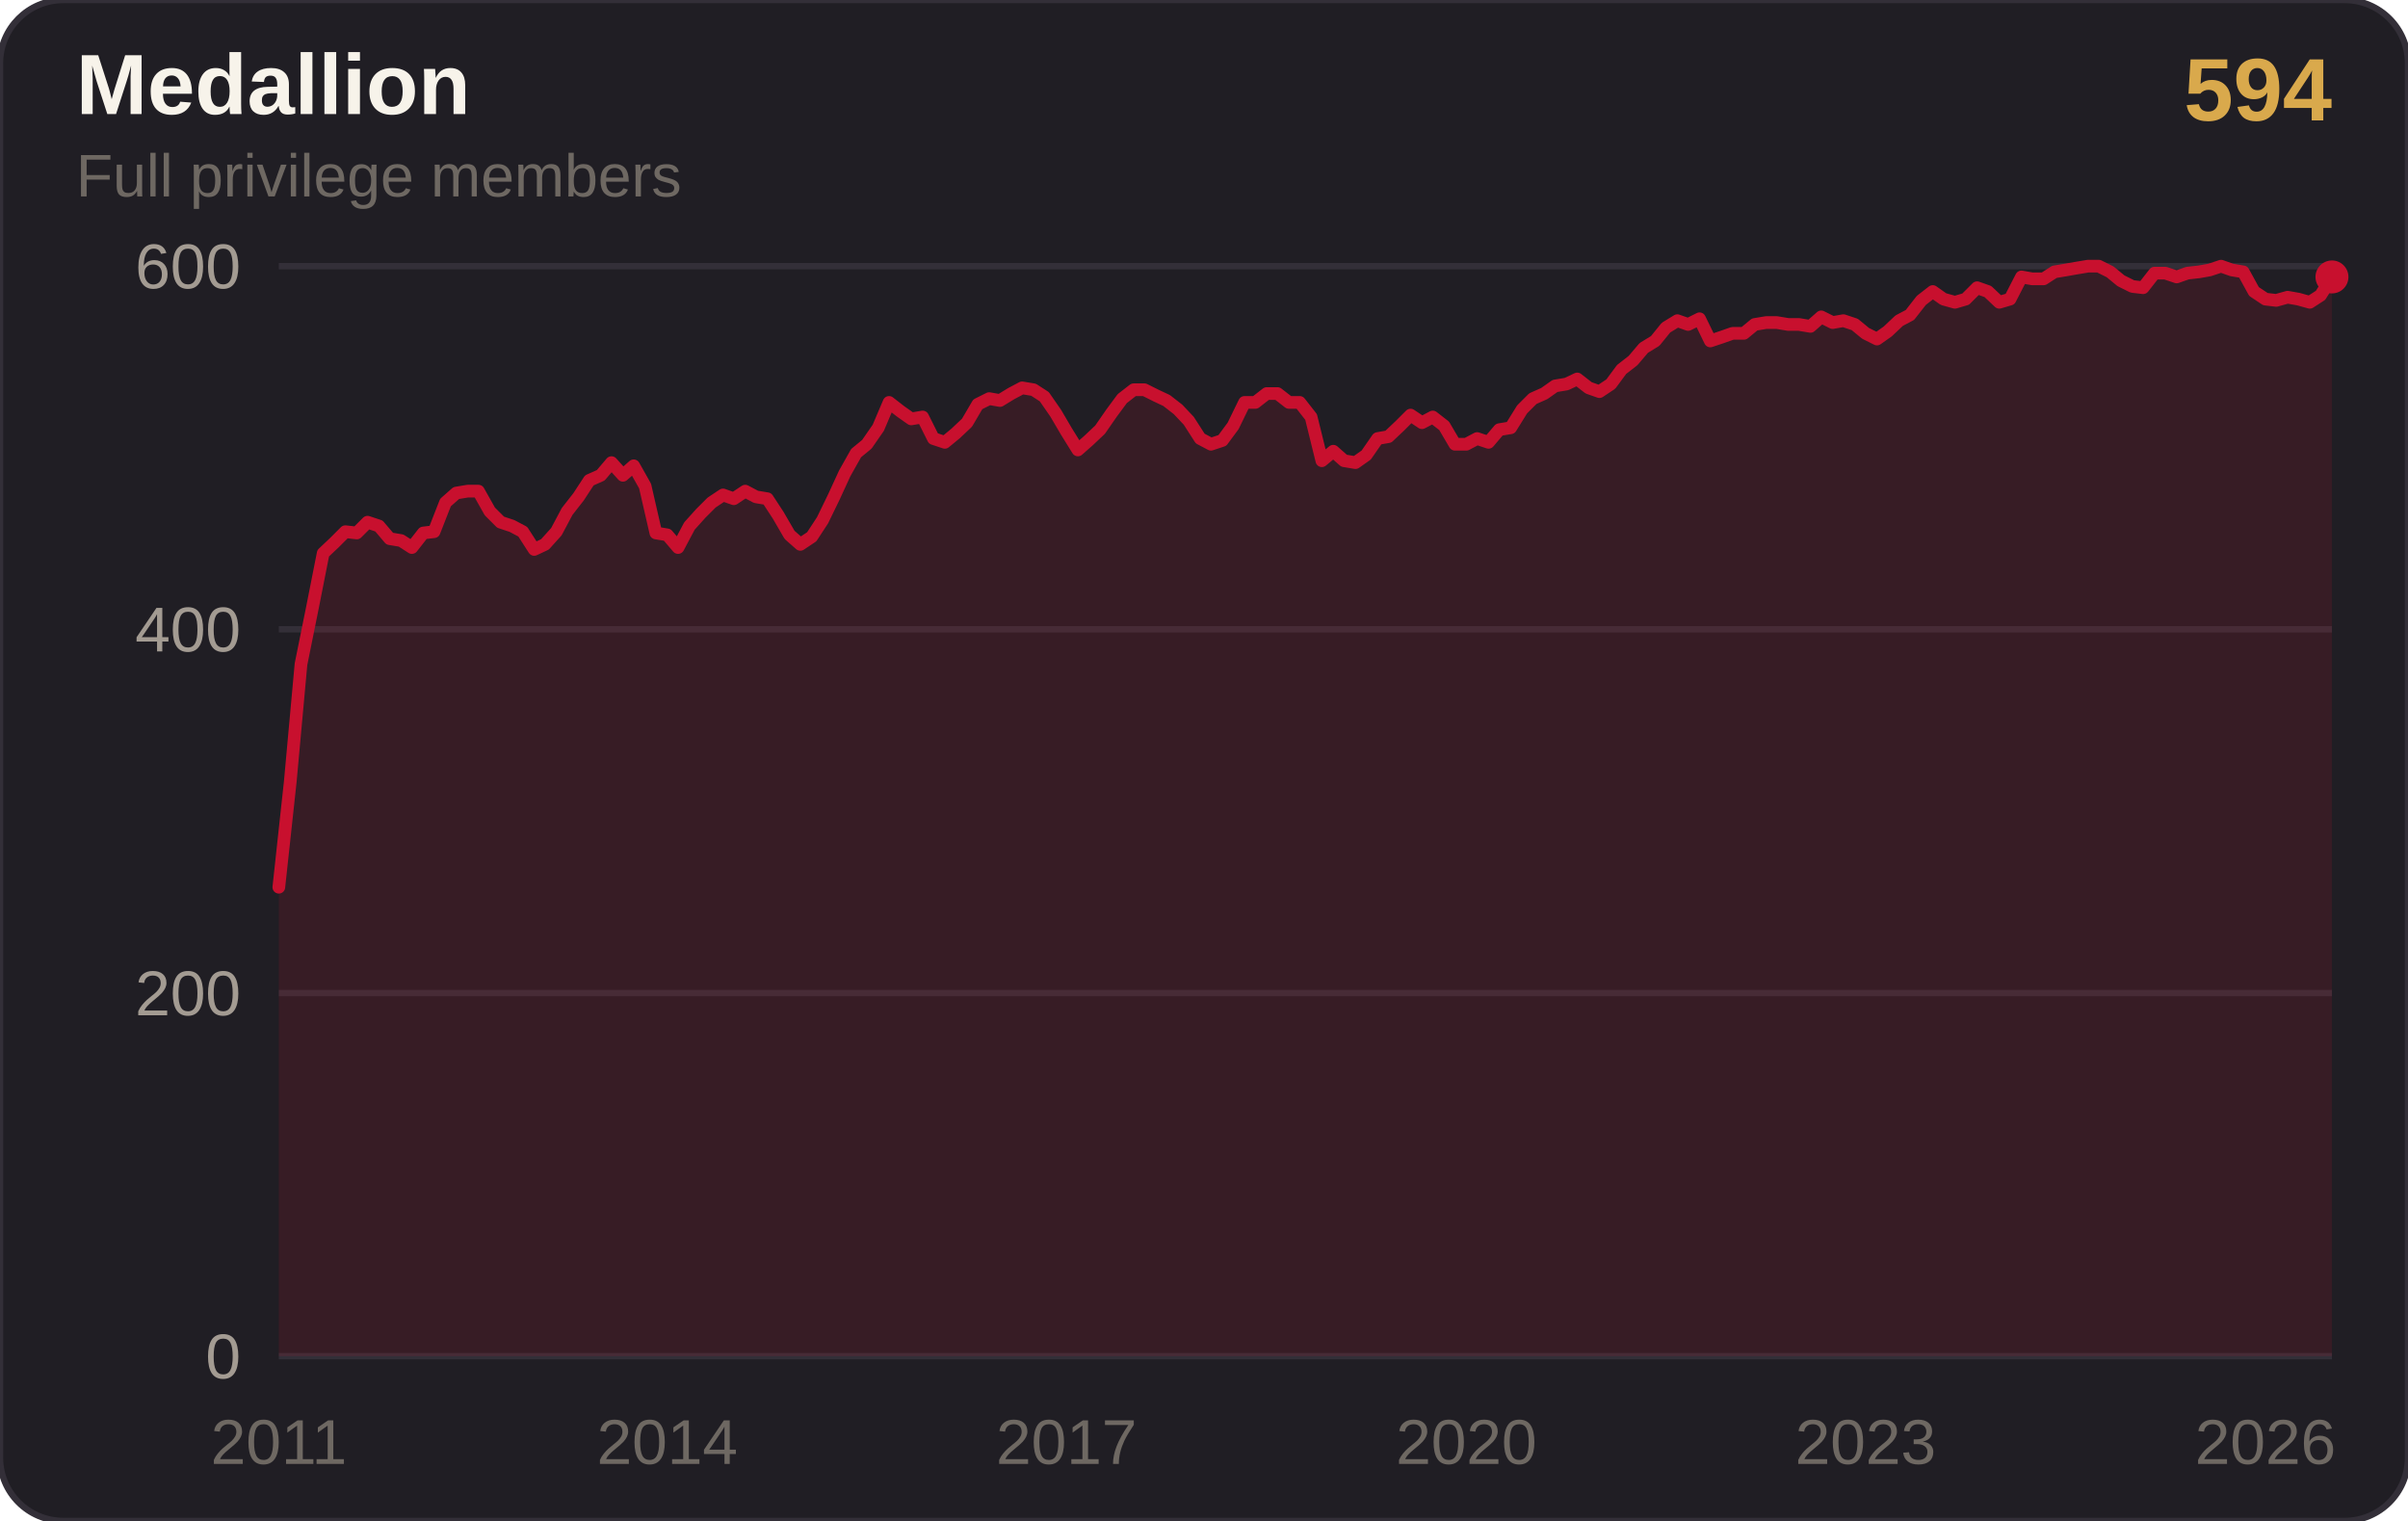
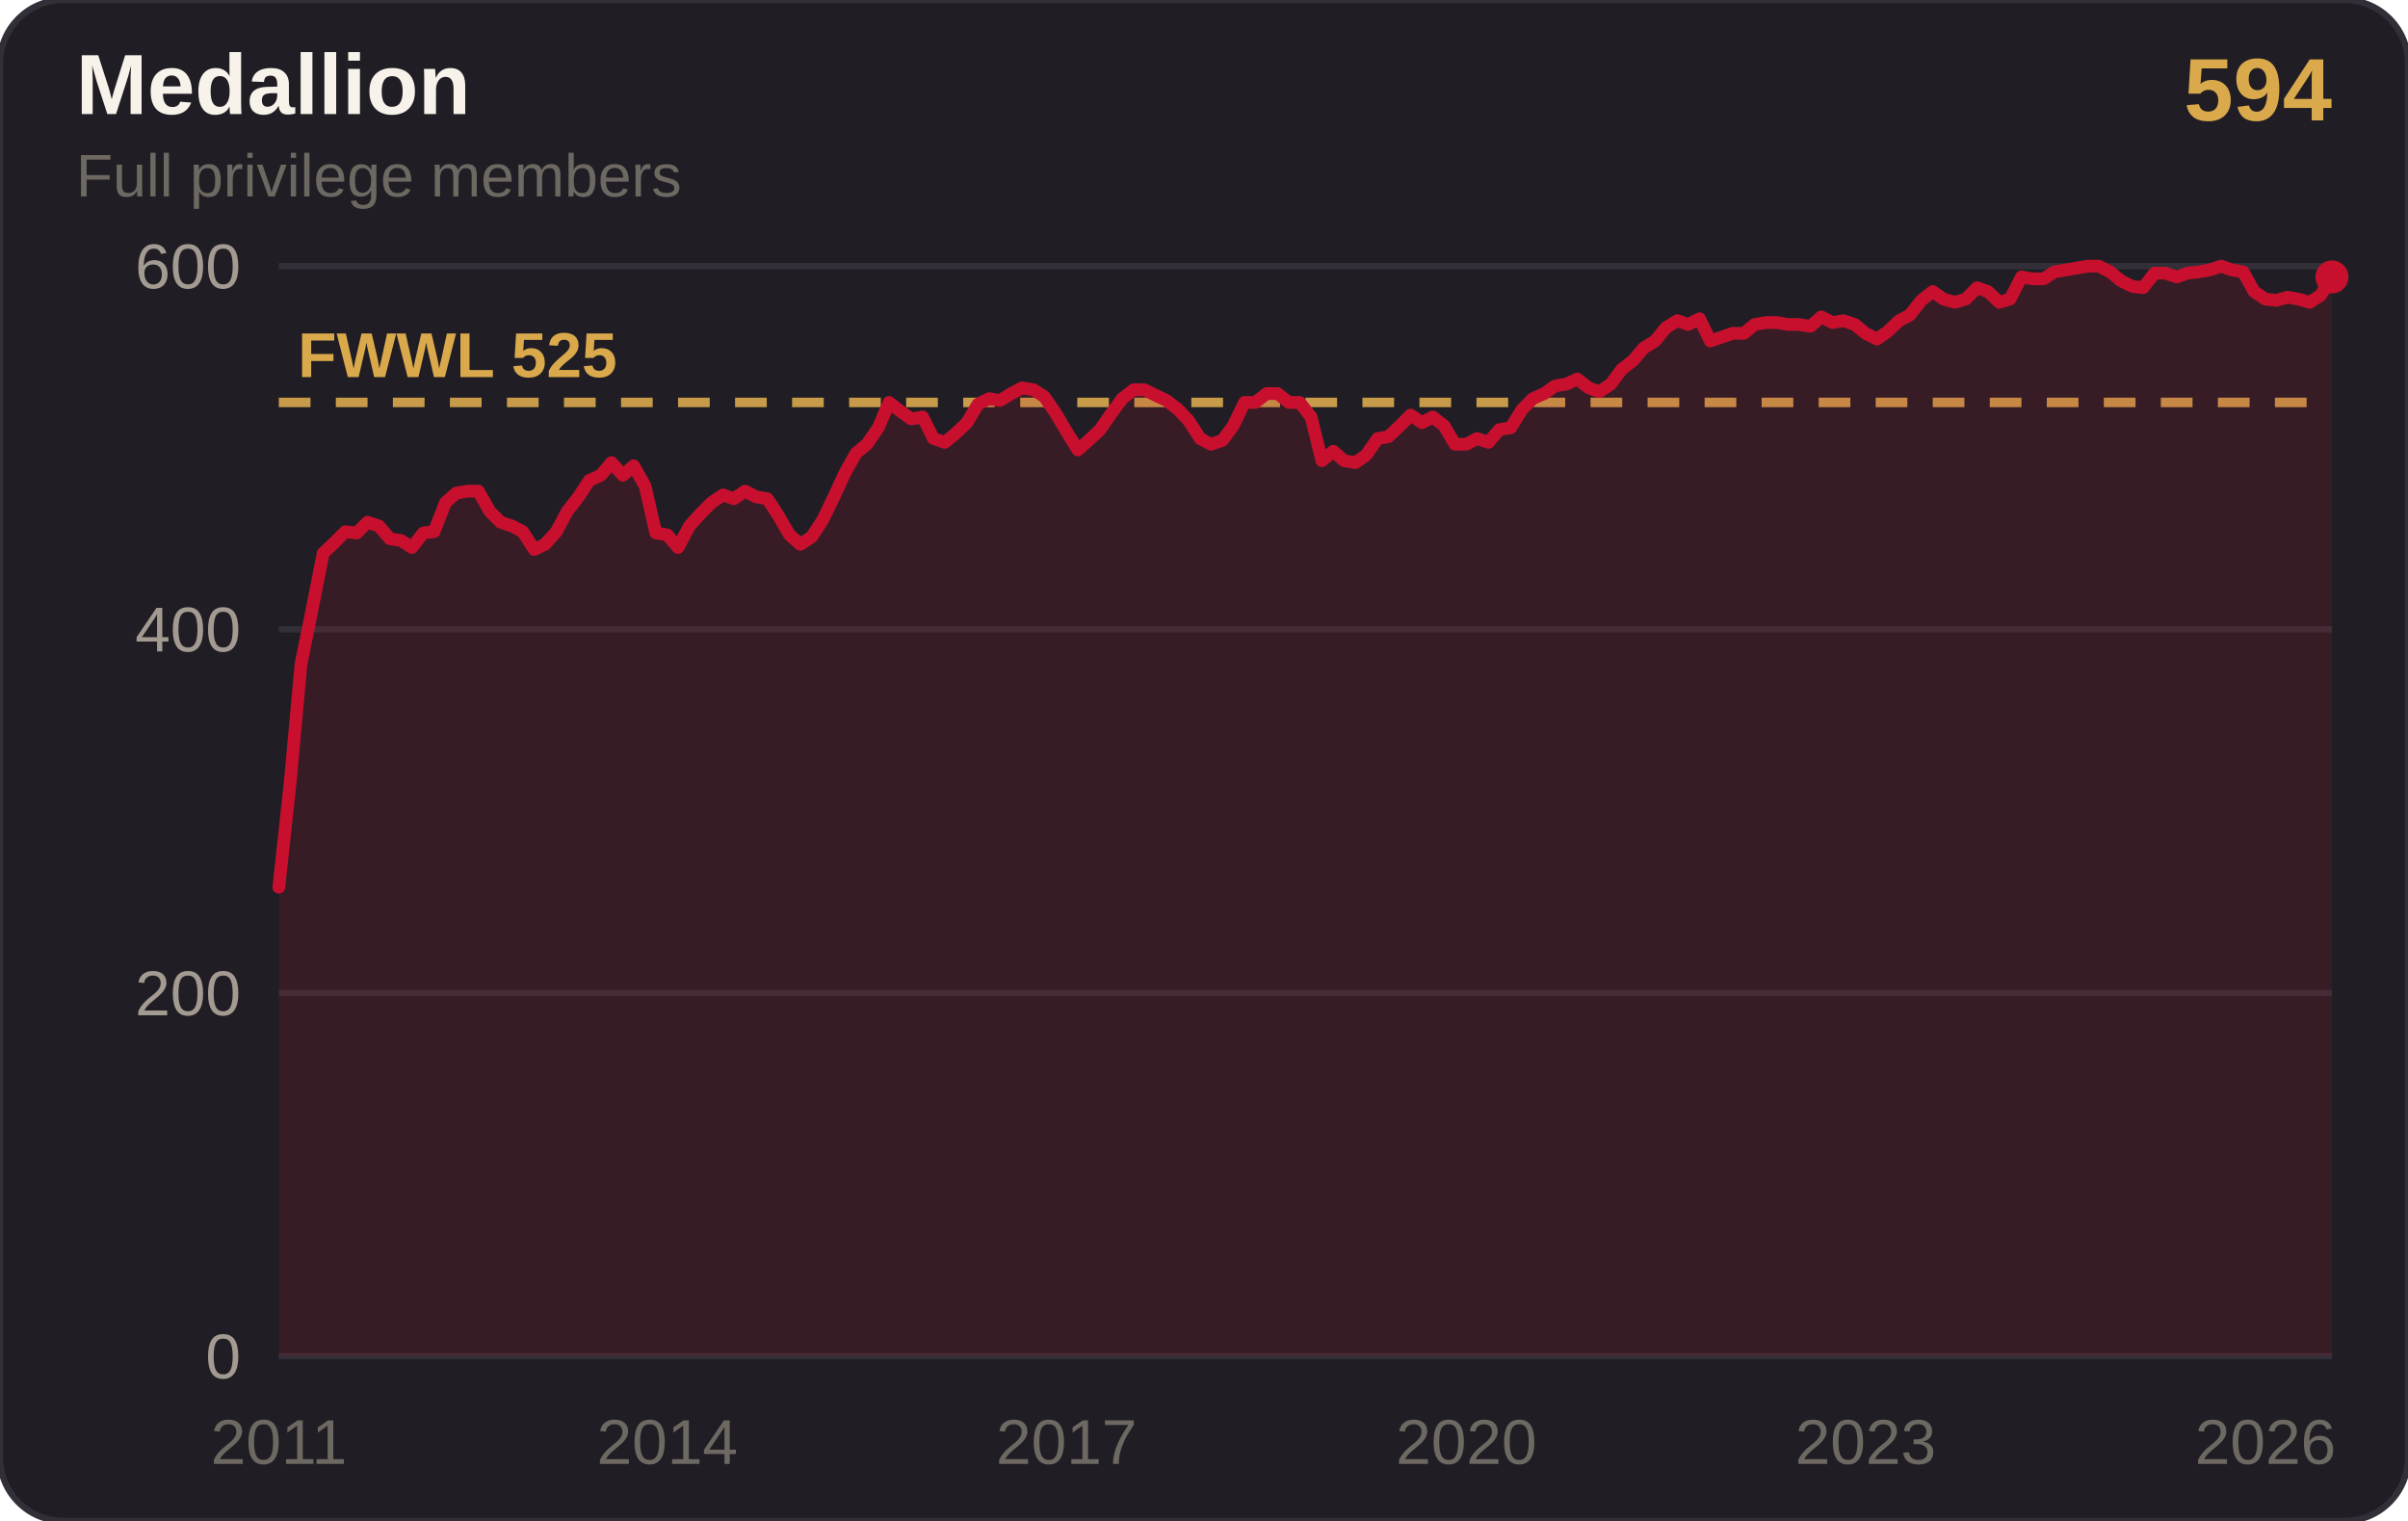
<svg xmlns="http://www.w3.org/2000/svg" viewBox="0 0 380 240" width="380" height="240" role="img" aria-label="Medallion, Full privilege members">
  <rect width="380" height="240" rx="10" fill="#201E24" stroke="#332F38" />
  <text x="12" y="18" fill="#F7F3EA" font-family="system-ui, -apple-system, 'Helvetica Neue', Arial, sans-serif" font-size="13.5" font-weight="700">Medallion</text>
  <text x="12" y="31" fill="#6E6862" font-family="system-ui, -apple-system, 'Helvetica Neue', Arial, sans-serif" font-size="9.5">Full privilege members</text>
  <line x1="44" y1="214.0" x2="368" y2="214.0" stroke="#332F38" stroke-width="1" />
  <text x="38" y="217.5" fill="#A39B92" font-family="system-ui, -apple-system, 'Helvetica Neue', Arial, sans-serif" font-size="10" text-anchor="end">0</text>
  <line x1="44" y1="156.7" x2="368" y2="156.7" stroke="#332F38" stroke-width="1" />
  <text x="38" y="160.2" fill="#A39B92" font-family="system-ui, -apple-system, 'Helvetica Neue', Arial, sans-serif" font-size="10" text-anchor="end">200</text>
  <line x1="44" y1="99.3" x2="368" y2="99.3" stroke="#332F38" stroke-width="1" />
  <text x="38" y="102.8" fill="#A39B92" font-family="system-ui, -apple-system, 'Helvetica Neue', Arial, sans-serif" font-size="10" text-anchor="end">400</text>
  <line x1="44" y1="42.0" x2="368" y2="42.0" stroke="#332F38" stroke-width="1" />
  <text x="38" y="45.5" fill="#A39B92" font-family="system-ui, -apple-system, 'Helvetica Neue', Arial, sans-serif" font-size="10" text-anchor="end">600</text>
  <text x="44.0" y="231" fill="#6E6862" font-family="system-ui, -apple-system, 'Helvetica Neue', Arial, sans-serif" font-size="10" text-anchor="middle">2011</text>
  <text x="105.3" y="231" fill="#6E6862" font-family="system-ui, -apple-system, 'Helvetica Neue', Arial, sans-serif" font-size="10" text-anchor="middle">2014</text>
  <text x="168.3" y="231" fill="#6E6862" font-family="system-ui, -apple-system, 'Helvetica Neue', Arial, sans-serif" font-size="10" text-anchor="middle">2017</text>
  <text x="231.4" y="231" fill="#6E6862" font-family="system-ui, -apple-system, 'Helvetica Neue', Arial, sans-serif" font-size="10" text-anchor="middle">2020</text>
  <text x="294.4" y="231" fill="#6E6862" font-family="system-ui, -apple-system, 'Helvetica Neue', Arial, sans-serif" font-size="10" text-anchor="middle">2023</text>
  <text x="357.5" y="231" fill="#6E6862" font-family="system-ui, -apple-system, 'Helvetica Neue', Arial, sans-serif" font-size="10" text-anchor="middle">2026</text>
+   <line x1="44.0" y1="63.5" x2="368.0" y2="63.5" stroke="#D9A94C" stroke-width="1.5" stroke-dasharray="5 4" opacity="0.9" />
+   <text x="47.0" y="59.5" fill="#D9A94C" font-family="system-ui, -apple-system, 'Helvetica Neue', Arial, sans-serif" font-size="10" font-weight="600" text-anchor="start">FWWL 525</text>
  <path d="M44.0,214.0 L44.0,140.0 L45.8,123.4 L47.5,104.8 L49.3,95.9 L51.0,87.3 L52.8,85.6 L54.5,83.9 L56.3,84.1 L58.0,82.4 L59.8,83.0 L61.5,85.0 L63.3,85.3 L65.0,86.4 L66.8,84.1 L68.5,83.9 L70.3,79.3 L72.0,77.8 L73.8,77.5 L75.5,77.5 L77.3,80.7 L79.0,82.4 L80.8,83.0 L82.5,83.9 L84.3,86.7 L86.0,85.9 L87.8,83.9 L89.5,80.7 L91.3,78.4 L93.0,75.8 L94.8,75.0 L96.5,73.0 L98.3,75.0 L100.0,73.5 L101.8,76.7 L103.5,84.1 L105.3,84.4 L107.0,86.4 L108.8,83.0 L110.6,81.0 L112.3,79.3 L114.1,78.1 L115.8,78.7 L117.6,77.5 L119.3,78.4 L121.1,78.7 L122.8,81.3 L124.6,84.4 L126.3,85.9 L128.1,84.7 L129.8,82.1 L131.6,78.4 L133.3,74.7 L135.1,71.5 L136.8,70.1 L138.6,67.5 L140.3,63.5 L142.1,64.9 L143.8,66.1 L145.6,65.8 L147.3,69.2 L149.1,69.8 L150.8,68.4 L152.6,66.7 L154.3,63.8 L156.1,62.9 L157.8,63.2 L159.6,62.1 L161.3,61.2 L163.1,61.5 L164.8,62.6 L166.6,65.2 L168.3,68.1 L170.1,71.0 L171.8,69.5 L173.6,67.8 L175.4,65.2 L177.1,62.9 L178.9,61.5 L180.6,61.5 L182.4,62.4 L184.1,63.2 L185.9,64.6 L187.6,66.4 L189.4,69.2 L191.1,70.1 L192.9,69.5 L194.6,67.2 L196.4,63.5 L198.1,63.5 L199.9,62.1 L201.6,62.1 L203.4,63.5 L205.1,63.5 L206.9,65.8 L208.6,72.7 L210.4,71.2 L212.1,72.7 L213.9,73.0 L215.6,71.8 L217.4,69.2 L219.1,68.9 L220.9,67.2 L222.6,65.5 L224.4,66.7 L226.1,65.8 L227.9,67.2 L229.6,70.1 L231.4,70.1 L233.1,69.2 L234.9,69.8 L236.6,67.8 L238.4,67.5 L240.2,64.6 L241.9,62.9 L243.7,62.1 L245.4,60.9 L247.2,60.6 L248.9,59.8 L250.7,61.2 L252.4,61.8 L254.2,60.6 L255.9,58.3 L257.7,56.9 L259.4,54.9 L261.2,53.8 L262.9,51.7 L264.7,50.6 L266.4,51.2 L268.2,50.3 L269.9,53.8 L271.7,53.2 L273.4,52.6 L275.2,52.6 L276.9,51.2 L278.7,50.9 L280.4,50.9 L282.2,51.2 L283.9,51.2 L285.7,51.5 L287.4,50.0 L289.2,50.9 L290.9,50.6 L292.7,51.2 L294.4,52.6 L296.2,53.5 L297.9,52.3 L299.7,50.6 L301.4,49.7 L303.2,47.4 L305.0,46.0 L306.7,47.2 L308.5,47.7 L310.2,47.2 L312.0,45.4 L313.7,46.0 L315.5,47.7 L317.2,47.2 L319.0,43.7 L320.7,44.0 L322.5,44.0 L324.2,42.9 L326.0,42.6 L327.7,42.3 L329.5,42.0 L331.2,42.0 L333.0,42.9 L334.7,44.3 L336.5,45.2 L338.2,45.4 L340.0,43.1 L341.7,43.1 L343.5,43.7 L345.2,43.1 L347.0,42.9 L348.7,42.6 L350.5,42.0 L352.2,42.6 L354.0,42.9 L355.7,46.0 L357.5,47.2 L359.2,47.4 L361.0,46.9 L362.7,47.2 L364.5,47.7 L366.2,46.6 L368.0,43.7 L368.0,214.0 Z" fill="#C8102E" opacity="0.14" />
  <path d="M44.0,140.0 L45.8,123.4 L47.5,104.8 L49.3,95.9 L51.0,87.3 L52.8,85.6 L54.5,83.9 L56.3,84.1 L58.0,82.4 L59.8,83.0 L61.5,85.0 L63.3,85.3 L65.0,86.4 L66.8,84.1 L68.5,83.9 L70.3,79.3 L72.0,77.8 L73.8,77.5 L75.5,77.5 L77.3,80.7 L79.0,82.4 L80.8,83.0 L82.5,83.9 L84.3,86.7 L86.0,85.9 L87.8,83.9 L89.5,80.7 L91.3,78.4 L93.0,75.8 L94.8,75.0 L96.5,73.0 L98.3,75.0 L100.0,73.5 L101.8,76.7 L103.5,84.1 L105.3,84.4 L107.0,86.4 L108.8,83.0 L110.6,81.0 L112.3,79.3 L114.1,78.1 L115.8,78.7 L117.6,77.5 L119.3,78.4 L121.1,78.7 L122.8,81.3 L124.6,84.4 L126.3,85.9 L128.1,84.7 L129.8,82.1 L131.6,78.4 L133.3,74.7 L135.1,71.5 L136.8,70.1 L138.6,67.5 L140.3,63.5 L142.1,64.9 L143.8,66.1 L145.6,65.8 L147.3,69.2 L149.1,69.8 L150.8,68.4 L152.6,66.7 L154.3,63.8 L156.1,62.9 L157.8,63.2 L159.6,62.1 L161.3,61.2 L163.1,61.5 L164.8,62.6 L166.6,65.2 L168.3,68.1 L170.1,71.0 L171.8,69.5 L173.6,67.8 L175.4,65.2 L177.1,62.9 L178.9,61.5 L180.6,61.5 L182.4,62.4 L184.1,63.2 L185.9,64.6 L187.6,66.4 L189.4,69.2 L191.1,70.1 L192.9,69.5 L194.6,67.2 L196.4,63.5 L198.1,63.5 L199.9,62.1 L201.6,62.1 L203.4,63.5 L205.1,63.5 L206.9,65.8 L208.6,72.7 L210.4,71.2 L212.1,72.7 L213.9,73.0 L215.6,71.8 L217.4,69.2 L219.1,68.9 L220.9,67.2 L222.6,65.5 L224.4,66.7 L226.1,65.8 L227.9,67.2 L229.6,70.1 L231.4,70.1 L233.1,69.2 L234.9,69.8 L236.6,67.8 L238.4,67.5 L240.2,64.6 L241.9,62.9 L243.7,62.1 L245.4,60.9 L247.2,60.6 L248.9,59.8 L250.7,61.2 L252.4,61.8 L254.2,60.6 L255.9,58.3 L257.7,56.9 L259.4,54.9 L261.2,53.8 L262.9,51.7 L264.7,50.6 L266.4,51.2 L268.2,50.3 L269.9,53.8 L271.7,53.2 L273.4,52.6 L275.2,52.6 L276.9,51.2 L278.7,50.9 L280.4,50.9 L282.2,51.2 L283.9,51.2 L285.7,51.5 L287.4,50.0 L289.2,50.9 L290.9,50.6 L292.7,51.2 L294.4,52.6 L296.2,53.5 L297.9,52.3 L299.7,50.6 L301.4,49.7 L303.2,47.4 L305.0,46.0 L306.7,47.2 L308.5,47.7 L310.2,47.2 L312.0,45.4 L313.7,46.0 L315.5,47.7 L317.2,47.2 L319.0,43.7 L320.7,44.0 L322.5,44.0 L324.2,42.9 L326.0,42.6 L327.7,42.3 L329.5,42.0 L331.2,42.0 L333.0,42.9 L334.7,44.3 L336.5,45.2 L338.2,45.4 L340.0,43.1 L341.7,43.1 L343.5,43.7 L345.2,43.1 L347.0,42.9 L348.7,42.6 L350.5,42.0 L352.2,42.6 L354.0,42.9 L355.7,46.0 L357.5,47.2 L359.2,47.4 L361.0,46.9 L362.7,47.2 L364.5,47.7 L366.2,46.6 L368.0,43.7" fill="none" stroke="#C8102E" stroke-width="2" stroke-linejoin="round" stroke-linecap="round" />
  <circle cx="368.0" cy="43.7" r="2.6" fill="#C8102E" />
  <text x="368" y="19" fill="#D9A94C" font-family="system-ui, -apple-system, 'Helvetica Neue', Arial, sans-serif" font-size="14" font-weight="700" text-anchor="end">594</text>
</svg>
